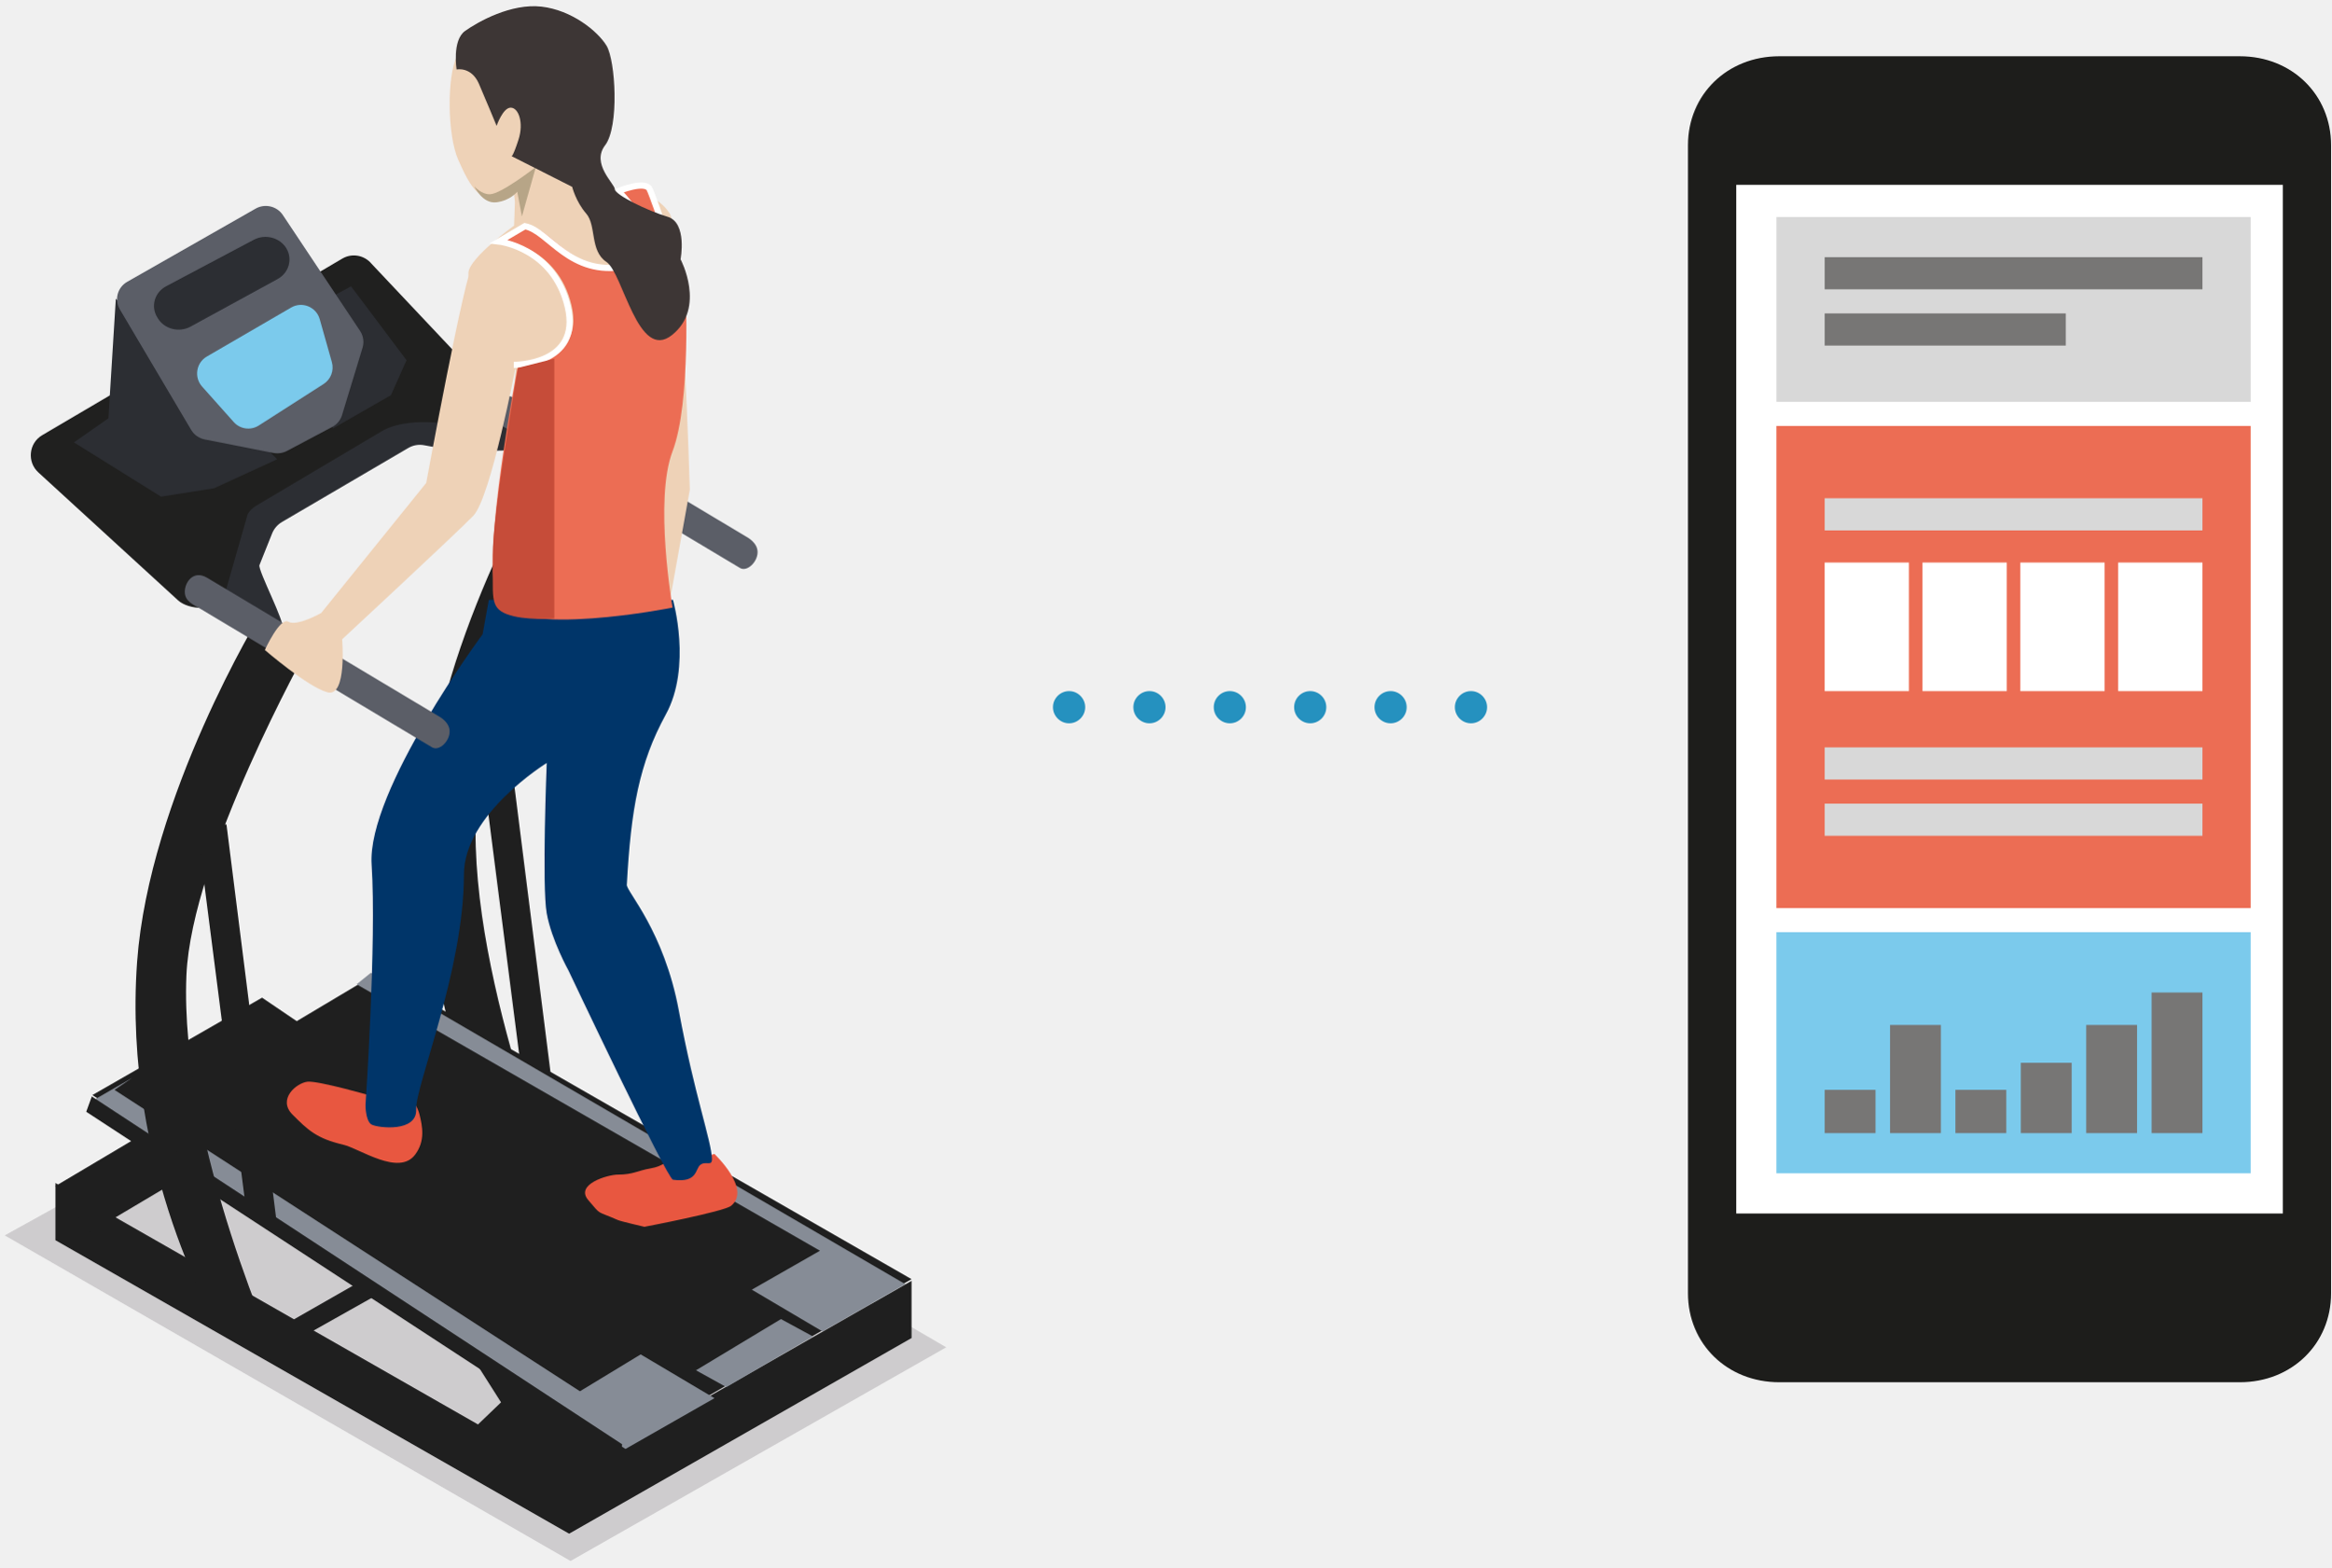
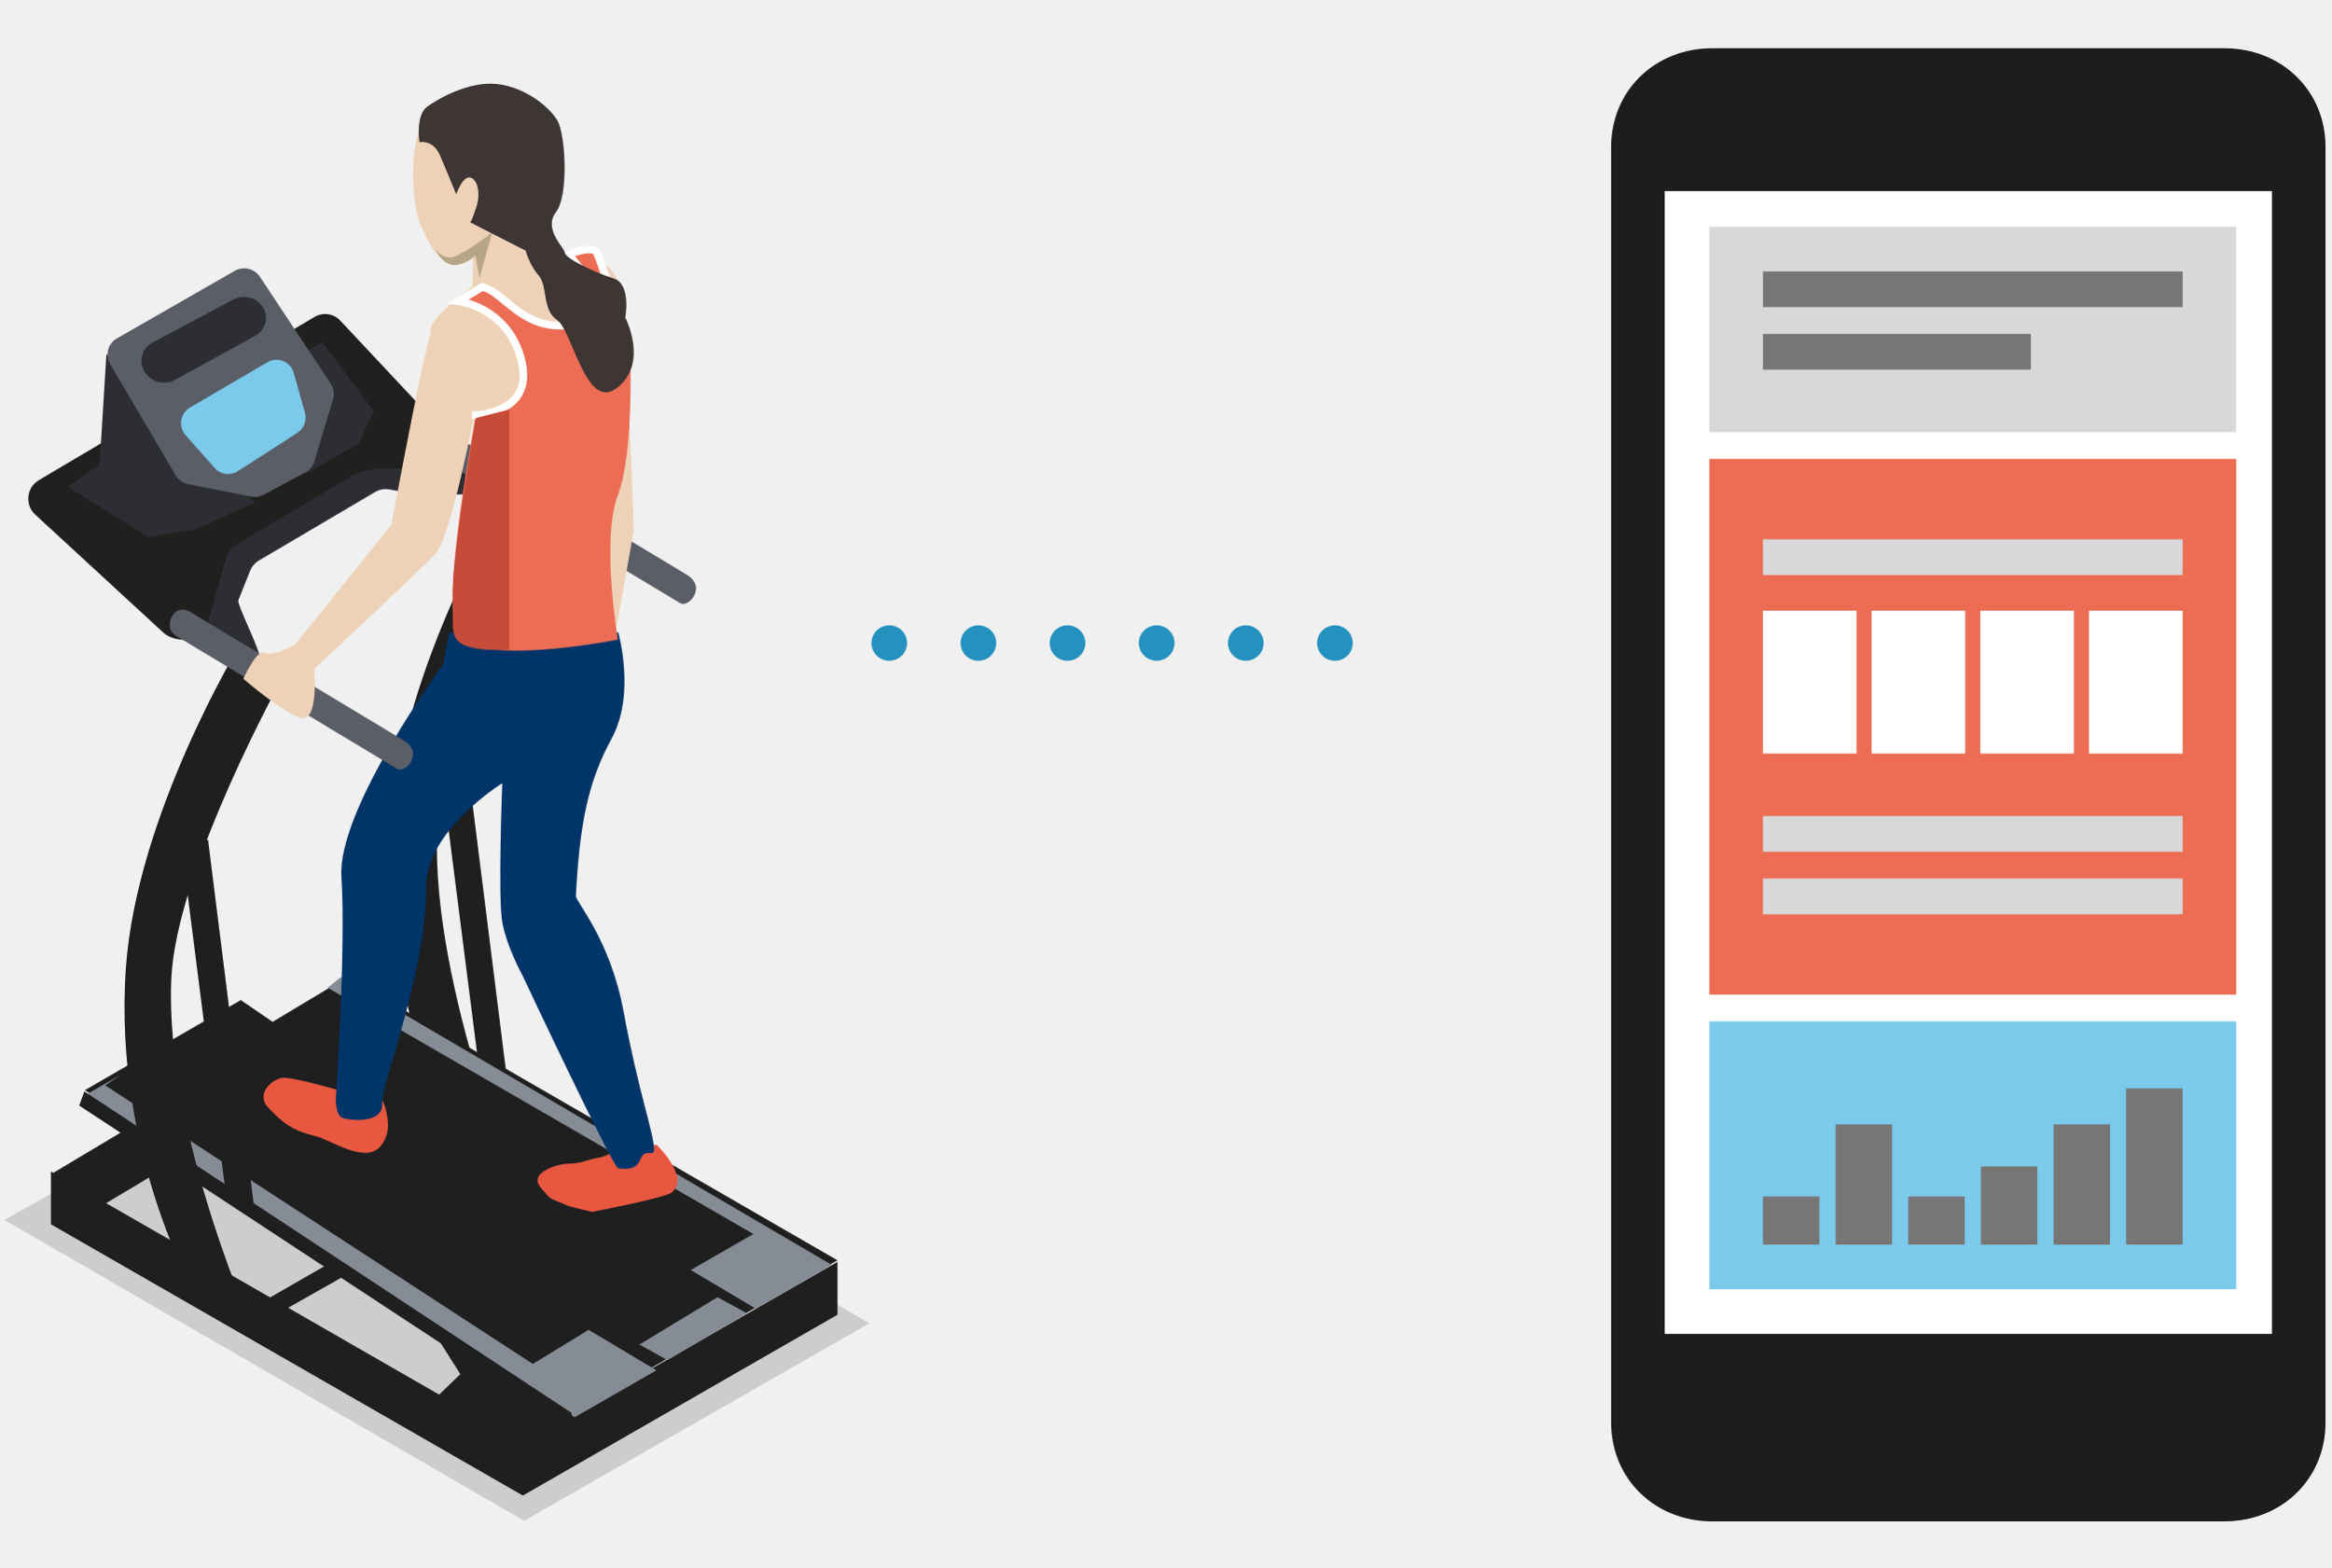
<svg xmlns="http://www.w3.org/2000/svg" width="290" height="195" viewBox="0 0 290 195">
-   <g fill="none" fill-rule="evenodd">
-     <polygon fill="#DBD9DB" points="117.717 167.653 48.373 127.253 .588 153.727 70.977 194.241" style="mix-blend-mode:multiply" />
-     <g transform="translate(3.831)">
-       <g transform="translate(0 25)">
-         <polyline fill="#1F1F1F" points="26.753 142.593 62.422 122.211 65.065 123.755 29.508 143.758 26.753 142.593" />
-         <polyline fill="#1F1F1F" points="65.13 112.207 61.109 108.943 55.169 62.622 58.82 62.188 65.13 112.207" />
-         <path fill="#2C2E33" d="M31.246,53.047 C31.782,52.721 28.21,45.903 28.445,45.315 L30.016,41.386 C30.258,40.783 30.69,40.278 31.246,39.952 L46.961,30.741 C47.552,30.396 48.244,30.273 48.915,30.396 L52.323,31.019 C53.043,31.151 62.563,31.144 63.177,30.741 L59.271,27.778 C60.996,26.647 57.791,25.856 56.104,24.667 L51.121,21.156 C50.204,20.509 49.001,20.458 48.034,21.025 L18.299,38.452 C16.941,39.248 16.459,41.001 17.214,42.397 L20.021,47.586 C20.808,49.042 22.63,49.542 24.033,48.688 L31.246,53.047 Z" />
-         <path fill="#1F1F1F" d="M67.068,126.828 C67.068,126.828 54.485,97.442 55.37,76.369 C55.992,61.567 70.494,35.605 70.494,35.605 L64.61,31.406 C64.61,31.406 50.736,54.112 49.237,74.674 C47.36,100.415 59.468,122.398 59.468,122.398 L67.068,126.828" />
-         <polygon fill="#1F1F1F" points="74.122 154.531 7.662 111.265 28.771 99.143 33.082 102.068 43.183 96.047 109.571 134.173" />
-         <polygon fill="#1F1F1F" points="58.5 149.5 55.634 152.251 3.065 122.211 3.065 129.326 66.969 165.844 109.571 141.499 109.571 134.384 74.069 154.671 52.768 140.469" />
-         <polyline fill="#1F1F1F" points="3.065 122.59 14.064 116.055 20.688 120.452 7.366 128.367 3.065 122.59" />
-         <polyline fill="#868C96" points="10.415 110.624 68.316 148.123 75.873 143.535 85.052 148.983 73.983 155.301 7.662 111.977 12.606 109.129" />
-         <polygon fill="#868C96" points="108.805 134.8 98.496 140.68 89.698 135.481 98.177 130.635 40.534 97.48 42.309 96.047" />
-         <polyline fill="#868C96" points="82.753 145.512 93.324 139.141 97.312 141.305 86.53 147.605 82.753 145.512" />
-         <path fill="#1F1F1F" d="M31.055,144.836 C31.055,144.836 18.472,117.45 19.357,96.377 C19.978,81.575 34.481,55.613 34.481,55.613 L28.597,51.414 C28.597,51.414 14.722,74.12 13.224,94.682 C11.347,120.424 23.455,140.407 23.455,140.407" />
-         <path fill="#20201F" d="M18.316,49.698 L0.938,33.781 C-0.493,32.471 -0.251,30.134 1.418,29.152 L38.755,7.174 C39.958,6.465 41.493,6.737 42.386,7.817 L59.469,25.938 C61.178,28.005 54.849,28.143 57.542,28.771 L53.238,27.992 C47.248,26.768 44.318,28.265 43.73,28.614 L28.005,37.944 C27.58,38.197 27.225,38.557 26.978,38.989 L23.98,49.47 C23.069,51.062 19.665,50.933 18.316,49.698" />
-         <polyline fill="#2C2E33" points="10.578 12.168 9.653 27.044 5.364 30.044 16.193 36.793 22.801 35.751 30.649 32.145 10.578 12.168" />
-         <polyline fill="#2C2E33" points="37.922 11.658 39.838 10.629 46.74 19.819 44.798 24.173 37.545 28.328 37.922 11.658" />
-         <path fill="#5B5E67" d="M30.175,31.358 L21.64,29.679 C20.929,29.539 20.312,29.105 19.946,28.487 L11.074,13.493 C10.365,12.295 10.778,10.756 11.996,10.063 L27.966,0.961 C29.129,0.298 30.615,0.645 31.352,1.753 L40.96,16.175 C41.372,16.793 41.485,17.561 41.269,18.271 L38.719,26.643 C38.526,27.28 38.084,27.814 37.491,28.128 L31.87,31.108 C31.351,31.383 30.752,31.472 30.175,31.358" />
-         <path fill="#7BCAEC" d="M21.308,23.099 L25.246,27.516 C26.039,28.406 27.358,28.588 28.36,27.946 L36.423,22.782 C37.327,22.203 37.746,21.097 37.453,20.06 L35.941,14.711 C35.508,13.182 33.758,12.471 32.388,13.267 L21.9,19.362 C20.567,20.137 20.28,21.946 21.308,23.099" />
-         <path fill="#2C2E33" d="M15.715,14.457 L15.795,14.59 C16.613,15.95 18.447,16.42 19.88,15.637 L30.693,9.727 C32.12,8.947 32.606,7.22 31.777,5.874 C30.958,4.544 29.16,4.08 27.74,4.834 L16.847,10.61 C15.406,11.374 14.898,13.1 15.715,14.457" />
-         <polyline fill="#1F1F1F" points="30.649 127.598 26.629 124.334 20.688 78.012 24.34 77.578 30.649 127.598" />
-         <polyline fill="#1F1F1F" points="73.437 156.84 6.896 113.344 7.589 111.438 73.558 154.712 73.437 156.84" />
-       </g>
-       <g transform="translate(19)">
-         <path fill="#E85740" d="M60.259 144.363C60.259 144.363 59.706 145.114 58.102 145.388 56.497 145.662 55.933 146.166 54.043 146.166 52.783 146.166 48.656 147.365 50.356 149.34 52.057 151.316 51.229 150.584 54.043 151.82 54.389 151.973 57.336 152.659 57.336 152.659 57.336 152.659 67.224 150.775 68.121 150.044 70.685 147.955 66.045 143.591 66.045 143.591L60.259 145.381M15.403 134.604C14.046 134.766 11.647 136.779 13.562 138.7 15.478 140.622 16.555 141.66 19.849 142.436 21.934 142.927 26.776 146.382 28.803 143.687 30.098 141.965 29.712 140.141 29.36 138.7 29.146 137.825 28.449 136.418 27.526 136.445L23.655 136.445C23.655 136.445 16.76 134.442 15.403 134.604z" />
-         <path fill="#003569" d="M23.398,107.576 C24.029,117.175 22.635,137.524 22.635,137.524 C22.635,137.524 22.635,139.518 23.398,139.934 C24.162,140.35 29.068,140.95 28.942,138.038 C28.815,135.125 34.88,120.762 34.88,108.815 C34.88,101.283 45.182,94.943 45.182,94.943 C45.182,94.943 44.569,110.305 45.182,113.66 C45.794,117.014 47.888,120.762 47.888,120.762 C47.888,120.762 60.155,146.694 60.885,146.797 C63.998,147.219 63.62,145.467 64.287,144.954 C64.986,144.416 65.758,145.186 65.736,144.22 C65.686,141.983 63.58,136.352 61.627,125.804 C59.779,115.818 55.102,110.942 55.146,110.108 C55.65,100.718 56.7,94.922 59.988,88.927 C63.277,82.932 60.885,74.645 60.885,74.645 L37.978,74.645 L37.21,78.918 C37.21,78.918 22.793,98.369 23.398,107.576 Z" />
-         <path fill="#5B5E67" d="M69.216 70.67L40.461 53.47C39.55 52.925 38.468 52.526 38.468 51.325 38.468 50.125 39.55 48.561 41.25 49.578L70.005 66.777C70.126 66.85 71.416 67.508 71.416 68.708 71.416 69.909 70.126 71.214 69.216 70.67M30.904 92.986L2.148 75.786C1.238 75.242.156 74.841.156 73.641.156 72.441 1.238 70.878 2.938 71.894L31.694 89.094C31.814 89.166 33.104 89.824 33.104 91.025 33.104 92.225 31.814 93.53 30.904 92.986" />
-         <path fill="#EED2B7" d="M13.046,77.367 C14.1,77.983 17.122,76.279 17.122,76.279 L30.19,60.089 C30.19,60.089 35.053,33.617 36.038,32.761 C37.023,31.905 42.737,28.19 42.737,28.19 L55.883,23.855 C55.883,23.855 58.857,24.057 60.455,26.524 C62.052,28.99 62.987,60.933 62.987,60.933 L60.455,74.998 L38.811,74.998 L41.386,45.309 C41.386,45.309 38.238,61.936 36.038,64.192 C33.839,66.449 19.733,79.55 19.733,79.55 C19.733,79.55 20.356,86.789 17.915,86.147 C15.473,85.506 10.117,80.88 10.117,80.88 C10.117,80.88 11.993,76.75 13.046,77.367 Z" />
-         <path fill="#EED2B7" d="M35.549,3.848 C35.549,3.848 35.191,4.666 33.984,7.064 C32.776,9.462 32.781,16.782 34.188,19.919 C35.595,23.057 37.108,26.374 40.799,23.591 C41.106,23.359 41.226,25.149 41.226,25.149 L41.122,28.074 C41.122,28.074 35.62,32.011 35.443,33.909 C35.283,35.618 40.491,47.157 42.917,46.938 C45.342,46.72 51.1,35.867 50.447,33.299 C49.793,30.732 51.494,26.822 51.494,26.822 L48.658,12.699 L44.168,7.035 L35.549,3.848" />
-         <path fill="#B7A587" d="M43.831,20.777 C43.831,20.777 39.534,24.13 38.119,24.173 C37.075,24.206 36.169,23.186 36.169,23.186 C36.169,23.186 37.163,25.376 38.901,25.174 C40.638,24.972 41.513,23.858 41.513,23.858 L42.093,26.934 L43.831,20.777" />
-         <path fill="#EC6D54" d="M55.359,33.035 C62.247,31.762 54.469,23.763 54.469,23.763 C54.469,23.763 57.706,22.431 58.268,23.504 C58.829,24.577 62.456,35.55 62.456,35.55 C62.456,35.55 63.163,50.088 60.838,56.146 C58.513,62.204 60.838,75.609 60.838,75.609 C60.838,75.609 41.334,79.48 39.07,74.708 C36.805,69.937 41.661,45.134 41.661,45.134 C41.661,45.134 49.987,45.211 48.262,37.968 C46.536,30.725 39.838,29.963 39.838,29.963 L43.02,28.081 C45.999,28.657 48.471,34.308 55.359,33.035 Z" />
-         <path stroke="#FFFFFF" stroke-width=".768" d="M41.086,45.402 C41.086,45.402 49.548,45.481 47.795,38.149 C46.041,30.818 39.234,30.047 39.234,30.047 L42.468,28.142 C45.495,28.725 48.007,34.444 55.008,33.156 C62.008,31.868 54.103,23.771 54.103,23.771 C54.103,23.771 57.392,22.423 57.964,23.509 C58.534,24.595 62.221,35.702 62.221,35.702" />
-         <path fill="#3D3635" d="M52.629,5.694 C51.516,3.855 48.266,1.244 44.511,0.821 C40.755,0.398 36.649,2.697 35.02,3.858 C33.393,5.019 33.969,8.645 33.969,8.645 C33.969,8.645 35.785,8.25 36.733,10.395 C37.305,11.688 38.947,15.662 38.947,15.662 C38.947,15.662 39.716,13.418 40.687,13.393 C41.657,13.369 42.36,15.248 41.67,17.376 C40.981,19.504 40.814,19.43 40.814,19.43 L48.348,23.25 C48.348,23.25 48.79,25.072 50.088,26.567 C51.386,28.063 50.526,31.208 52.604,32.586 C54.682,33.963 56.528,45.083 60.779,41.68 C65.031,38.277 61.834,32.262 61.834,32.262 C61.834,32.262 62.701,27.708 60.215,26.967 C57.728,26.227 53.687,24.25 53.655,23.544 C53.623,22.84 50.68,20.378 52.448,18.073 C54.217,15.768 53.741,7.533 52.629,5.694" />
-         <path fill="#C64C39" d="M46.13,44.633 L41.613,45.77 C41.613,45.77 38.404,64.031 38.477,69.09 C38.549,74.149 38.014,75.56 40.198,76.412 C42.383,77.262 46.13,76.965 46.13,76.965" />
+   <g fill="none" fill-rule="evenodd" transform="translate(0 6)">
+     <g transform="translate(0 4.41)">
+       <polygon fill="#DBD9DB" points="108.153 154.254 44.443 116.912 .54 141.382 65.21 178.83" style="mix-blend-mode:multiply" />
+       <g transform="translate(3.52)">
+         <g transform="translate(0 22.398)">
+           <polyline fill="#1F1F1F" points="24.58 131.8 57.351 112.961 59.779 114.388 27.111 132.877 24.58 131.8" />
+           <polyline fill="#1F1F1F" points="59.838 103.714 56.144 100.697 50.687 57.882 54.041 57.481 59.838 103.714" />
+           <path fill="#2C2E33" d="M28.707,49.032 C29.2,48.73 25.918,42.429 26.134,41.885 L27.577,38.254 C27.799,37.696 28.197,37.229 28.707,36.928 L43.145,28.415 C43.688,28.095 44.324,27.982 44.94,28.095 L48.072,28.671 C48.733,28.793 57.48,28.787 58.044,28.415 L54.456,25.675 C56.04,24.63 53.096,23.899 51.546,22.8 L46.968,19.555 C46.125,18.957 45.02,18.91 44.132,19.434 L16.813,35.542 C15.564,36.278 15.121,37.898 15.815,39.188 L18.394,43.984 C19.117,45.33 20.791,45.792 22.081,45.003 L28.707,49.032 Z" />
+           <path fill="#1F1F1F" d="M61.619,117.229 C61.619,117.229 50.058,90.067 50.871,70.589 C51.443,56.907 64.766,32.91 64.766,32.91 L59.361,29.029 C59.361,29.029 46.614,50.016 45.236,69.022 C43.512,92.815 54.637,113.134 54.637,113.134 L61.619,117.229" />
+           <polygon fill="#1F1F1F" points="68.1 142.835 7.04 102.843 26.433 91.639 30.394 94.342 39.674 88.777 100.669 124.018" />
+           <polygon fill="#1F1F1F" points="53.747 138.185 51.114 140.728 2.816 112.961 2.816 119.538 61.528 153.291 100.669 130.789 100.669 124.213 68.051 142.965 48.481 129.837" />
+           <polyline fill="#1F1F1F" points="2.816 113.311 12.922 107.271 19.007 111.335 6.767 118.651 2.816 113.311" />
+           <polyline fill="#868C96" points="9.569 102.251 62.766 136.912 69.709 132.671 78.142 137.707 67.972 143.546 7.04 103.502 11.582 100.869" />
+           <polygon fill="#868C96" points="99.965 124.597 90.494 130.032 82.41 125.227 90.201 120.747 37.241 90.102 38.871 88.777" />
+           <polyline fill="#868C96" points="76.03 134.498 85.741 128.609 89.405 130.61 79.5 136.434 76.03 134.498" />
+           <path fill="#1F1F1F" d="M28.532,133.874 C28.532,133.874 16.971,108.561 17.784,89.083 C18.355,75.401 31.679,51.404 31.679,51.404 L26.274,47.523 C26.274,47.523 13.526,68.51 12.149,87.515 C10.425,111.309 21.549,129.78 21.549,129.78" />
+           <path fill="#20201F" d="M16.828,45.936 L0.861,31.224 C-0.453,30.013 -0.23,27.853 1.303,26.945 L35.606,6.631 C36.712,5.976 38.122,6.227 38.942,7.226 L54.637,23.975 C56.207,25.886 50.393,26.013 52.867,26.593 L48.913,25.873 C43.409,24.742 40.717,26.125 40.177,26.448 L25.73,35.072 C25.339,35.306 25.013,35.639 24.787,36.038 L22.031,45.725 C21.195,47.198 18.068,47.078 16.828,45.936" />
+           <polyline fill="#2C2E33" points="9.718 11.247 8.869 24.997 4.928 27.77 14.877 34.008 20.949 33.045 28.159 29.712 9.718 11.247" />
+           <polyline fill="#2C2E33" points="34.841 10.776 36.601 9.824 42.943 18.319 41.158 22.343 34.495 26.184 34.841 10.776" />
+           <path fill="#5B5E67" d="M27.723,28.984 L19.882,27.433 C19.228,27.303 18.661,26.902 18.325,26.331 L10.174,12.472 C9.523,11.365 9.903,9.942 11.021,9.301 L25.694,0.888 C26.762,0.275 28.127,0.596 28.805,1.62 L37.632,14.95 C38.011,15.522 38.115,16.232 37.916,16.888 L35.574,24.627 C35.396,25.215 34.989,25.708 34.445,25.999 L29.281,28.754 C28.804,29.008 28.253,29.09 27.723,28.984" />
+           <path fill="#7BCAEC" d="M19.577,21.351 L23.195,25.434 C23.924,26.256 25.135,26.424 26.056,25.831 L33.463,21.058 C34.294,20.523 34.679,19.5 34.41,18.542 L33.02,13.598 C32.623,12.184 31.015,11.527 29.757,12.262 L20.121,17.896 C18.896,18.612 18.632,20.285 19.577,21.351" />
+           <path fill="#2C2E33" d="M14.438,13.363 L14.512,13.486 C15.263,14.743 16.948,15.177 18.265,14.453 L28.199,8.991 C29.511,8.27 29.957,6.674 29.195,5.429 C28.443,4.2 26.791,3.771 25.487,4.468 L15.479,9.807 C14.154,10.513 13.688,12.108 14.438,13.363" />
+           <polyline fill="#1F1F1F" points="28.159 117.94 24.466 114.923 19.007 72.108 22.363 71.706 28.159 117.94" />
+           <polyline fill="#1F1F1F" points="67.47 144.969 6.336 104.766 6.972 103.003 67.582 143.003 67.47 144.969" />
+         </g>
+         <g transform="translate(17.456)">
+           <path fill="#E85740" d="M55.363 132.727C55.363 132.727 54.856 133.421 53.381 133.675 51.907 133.928 51.388 134.393 49.652 134.393 48.495 134.393 44.703 135.502 46.265 137.327 47.828 139.153 47.066 138.477 49.652 139.62 49.97 139.76 52.678 140.395 52.678 140.395 52.678 140.395 61.762 138.654 62.586 137.978 64.942 136.047 60.679 132.014 60.679 132.014L55.363 133.668M14.151 123.707C12.904 123.856 10.7 125.717 12.46 127.493 14.22 129.269 15.21 130.228 18.237 130.945 20.152 131.4 24.6 134.593 26.463 132.102 27.652 130.51 27.298 128.824 26.974 127.493 26.778 126.684 26.137 125.383 25.29 125.408L21.734 125.408C21.734 125.408 15.398 123.557 14.151 123.707z" />
+           <path fill="#003569" d="M21.497,98.724 C22.077,107.597 20.796,126.405 20.796,126.405 C20.796,126.405 20.796,128.248 21.497,128.633 C22.199,129.017 26.707,129.572 26.59,126.88 C26.474,124.188 32.046,110.912 32.046,99.87 C32.046,92.908 41.511,87.048 41.511,87.048 C41.511,87.048 40.948,101.247 41.511,104.347 C42.073,107.448 43.997,110.912 43.997,110.912 C43.997,110.912 55.267,134.882 55.938,134.977 C58.798,135.367 58.451,133.747 59.064,133.273 C59.706,132.776 60.415,133.487 60.395,132.594 C60.349,130.527 58.415,125.323 56.62,115.573 C54.922,106.342 50.625,101.835 50.666,101.064 C51.128,92.385 52.093,87.028 55.115,81.487 C58.136,75.945 55.938,68.285 55.938,68.285 L34.892,68.285 L34.187,72.235 C34.187,72.235 20.941,90.214 21.497,98.724 Z" />
+           <path fill="#5B5E67" d="M63.592 64.611L37.173 48.713C36.337 48.21 35.342 47.84 35.342 46.731 35.342 45.621 36.337 44.176 37.899 45.116L64.318 61.014C64.428 61.08 65.613 61.689 65.613 62.798 65.613 63.908 64.428 65.114 63.592 64.611M28.393 85.239L1.974 69.34C1.138 68.837.143 68.467.143 67.358.143 66.249 1.138 64.803 2.699 65.743L29.119 81.641C29.229 81.708 30.414 82.316 30.414 83.426 30.414 84.535 29.229 85.742 28.393 85.239" />
+           <path fill="#EED2B7" d="M11.986,70.801 C12.954,71.371 15.731,69.796 15.731,69.796 L27.737,54.832 C27.737,54.832 32.205,30.363 33.11,29.572 C34.015,28.781 39.265,25.347 39.265,25.347 L51.343,21.34 C51.343,21.34 54.075,21.527 55.543,23.807 C57.01,26.086 57.87,55.611 57.87,55.611 L55.543,68.612 L35.658,68.612 L38.023,41.17 C38.023,41.17 35.131,56.539 33.11,58.624 C31.09,60.71 18.129,72.819 18.129,72.819 C18.129,72.819 18.702,79.51 16.459,78.917 C14.216,78.324 9.295,74.049 9.295,74.049 C9.295,74.049 11.019,70.231 11.986,70.801 Z" />
+           <path fill="#EED2B7" d="M32.661,2.847 C32.661,2.847 32.331,3.603 31.222,5.819 C30.114,8.036 30.117,14.802 31.411,17.702 C32.703,20.602 34.094,23.669 37.485,21.095 C37.766,20.882 37.876,22.536 37.876,22.536 L37.781,25.24 C37.781,25.24 32.726,28.878 32.563,30.633 C32.417,32.213 37.201,42.878 39.43,42.676 C41.658,42.475 46.949,32.443 46.348,30.069 C45.747,27.696 47.31,24.082 47.31,24.082 L44.705,11.028 L40.58,5.793 L32.661,2.847" />
+           <path fill="#B7A587" d="M40.27,18.495 C40.27,18.495 36.322,21.594 35.022,21.634 C34.063,21.664 33.23,20.721 33.23,20.721 C33.23,20.721 34.144,22.746 35.74,22.559 C37.336,22.372 38.141,21.342 38.141,21.342 L38.673,24.185 L40.27,18.495" />
+           <path fill="#EC6D54" d="M50.861,29.825 C57.19,28.648 50.044,21.255 50.044,21.255 C50.044,21.255 53.017,20.023 53.534,21.015 C54.05,22.007 57.382,32.15 57.382,32.15 C57.382,32.15 58.032,45.588 55.895,51.187 C53.759,56.786 55.895,69.177 55.895,69.177 C55.895,69.177 37.976,72.754 35.895,68.344 C33.814,63.934 38.276,41.008 38.276,41.008 C38.276,41.008 45.926,41.08 44.341,34.385 C42.755,27.69 36.601,26.985 36.601,26.985 L39.525,25.246 C42.262,25.778 44.533,31.001 50.861,29.825 Z" />
+           <path stroke="#FFFFFF" stroke-width=".952" d="M37.748,41.256 C37.748,41.256 45.522,41.329 43.912,34.552 C42.301,27.776 36.046,27.063 36.046,27.063 L39.018,25.302 C41.799,25.841 44.107,31.128 50.538,29.937 C56.97,28.746 49.707,21.262 49.707,21.262 C49.707,21.262 52.729,20.016 53.254,21.02 C53.778,22.024 57.166,32.29 57.166,32.29" />
+           <path fill="#3D3635" d="M48.353,4.554 C47.33,2.854 44.344,0.44 40.894,0.049 C37.444,-0.342 33.671,1.783 32.175,2.856 C30.68,3.929 31.209,7.281 31.209,7.281 C31.209,7.281 32.878,6.916 33.749,8.898 C34.275,10.094 35.782,13.767 35.782,13.767 C35.782,13.767 36.489,11.693 37.381,11.67 C38.273,11.647 38.918,13.384 38.285,15.351 C37.651,17.318 37.498,17.249 37.498,17.249 L44.42,20.781 C44.42,20.781 44.826,22.464 46.019,23.847 C47.211,25.229 46.421,28.136 48.33,29.41 C50.239,30.683 51.935,40.961 55.841,37.816 C59.747,34.671 56.81,29.111 56.81,29.111 C56.81,29.111 57.607,24.901 55.323,24.217 C53.038,23.532 49.325,21.705 49.295,21.053 C49.266,20.401 46.562,18.126 48.187,15.995 C49.812,13.865 49.375,6.253 48.353,4.554" />
+           <path fill="#C64C39" d="M42.382,40.545 L38.232,41.596 C38.232,41.596 35.284,58.475 35.351,63.151 C35.417,67.828 34.925,69.132 36.932,69.919 C38.939,70.705 42.382,70.43 42.382,70.43" />
+         </g>
      </g>
    </g>
-     <path fill="#2591BF" d="M133,90 C131.895,90 131,89.105 131,88 C131,86.895 131.895,86 133,86 C134.105,86 135,86.895 135,88 C135,89.105 134.105,90 133,90 Z M143,90 C141.895,90 141,89.105 141,88 C141,86.895 141.895,86 143,86 C144.105,86 145,86.895 145,88 C145,89.105 144.105,90 143,90 Z M153,90 C151.895,90 151,89.105 151,88 C151,86.895 151.895,86 153,86 C154.105,86 155,86.895 155,88 C155,89.105 154.105,90 153,90 Z M163,90 C161.895,90 161,89.105 161,88 C161,86.895 161.895,86 163,86 C164.105,86 165,86.895 165,88 C165,89.105 164.105,90 163,90 Z M173,90 C171.895,90 171,89.105 171,88 C171,86.895 171.895,86 173,86 C174.105,86 175,86.895 175,88 C175,89.105 174.105,90 173,90 Z M183,90 C181.895,90 181,89.105 181,88 C181,86.895 181.895,86 183,86 C184.105,86 185,86.895 185,88 C185,89.105 184.105,90 183,90 Z" />
-     <g transform="translate(210 7)">
-       <path fill="#1D1D1B" d="M68.655,0 L11.345,0 C4.89,0 0,4.769 0,11.064 L0,153.936 C0,160.231 4.89,165 11.345,165 L68.655,165 C75.11,165 80,160.231 80,153.936 L80,11.064 C80,4.769 75.11,0 68.655,0 L68.655,0 Z" />
-       <polygon fill="#FFFFFF" points="6 16 74 16 74 144 6 144" />
-       <g transform="translate(11 20)">
-         <rect width="59" height="23" fill="#D8D8D8" />
-         <rect width="47" height="4" x="6" y="5" fill="#777675" />
-         <rect width="30" height="4" x="6" y="12" fill="#777675" />
+     <path fill="#2591BF" d="M110.631,76.222 C109.406,76.222 108.413,75.235 108.413,74.017 C108.413,72.8 109.406,71.813 110.631,71.813 C111.855,71.813 112.848,72.8 112.848,74.017 C112.848,75.235 111.855,76.222 110.631,76.222 Z M121.719,76.222 C120.495,76.222 119.502,75.235 119.502,74.017 C119.502,72.8 120.495,71.813 121.719,71.813 C122.944,71.813 123.937,72.8 123.937,74.017 C123.937,75.235 122.944,76.222 121.719,76.222 Z M132.808,76.222 C131.583,76.222 130.59,75.235 130.59,74.017 C130.59,72.8 131.583,71.813 132.808,71.813 C134.033,71.813 135.026,72.8 135.026,74.017 C135.026,75.235 134.033,76.222 132.808,76.222 Z M143.897,76.222 C142.672,76.222 141.679,75.235 141.679,74.017 C141.679,72.8 142.672,71.813 143.897,71.813 C145.122,71.813 146.115,72.8 146.115,74.017 C146.115,75.235 145.122,76.222 143.897,76.222 Z M154.986,76.222 C153.761,76.222 152.768,75.235 152.768,74.017 C152.768,72.8 153.761,71.813 154.986,71.813 C156.21,71.813 157.203,72.8 157.203,74.017 C157.203,75.235 156.21,76.222 154.986,76.222 Z M166.074,76.222 C164.85,76.222 163.857,75.235 163.857,74.017 C163.857,72.8 164.85,71.813 166.074,71.813 C167.299,71.813 168.292,72.8 168.292,74.017 C168.292,75.235 167.299,76.222 166.074,76.222 Z" />
+     <g transform="translate(200.438)">
+       <path fill="#1D1D1B" d="M76.27,0 L12.603,0 C5.432,0 0,5.298 0,12.291 L0,171.019 C0,178.013 5.432,183.311 12.603,183.311 L76.27,183.311 C83.441,183.311 88.873,178.013 88.873,171.019 L88.873,12.291 C88.873,5.298 83.441,0 76.27,0 L76.27,0 Z" />
+       <polygon fill="#FFFFFF" points="6.666 17.776 82.208 17.776 82.208 159.98 6.666 159.98" />
+       <g transform="translate(12.22 22.22)">
+         <rect width="65.544" height="25.552" fill="#D8D8D8" />
+         <rect width="52.213" height="4.444" x="6.666" y="5.555" fill="#777675" />
+         <rect width="33.328" height="4.444" x="6.666" y="13.332" fill="#777675" />
      </g>
-       <g transform="translate(11 46)">
-         <rect width="59" height="60" fill="#EC6D54" />
-         <rect width="47" height="4" x="6" y="9" fill="#D8D8D8" />
-         <rect width="47" height="4" x="6" y="40" fill="#D8D8D8" />
-         <rect width="47" height="4" x="6" y="47" fill="#D8D8D8" />
-         <rect width="10.487" height="16" x="6" y="17" fill="#FFFFFF" />
-         <rect width="10.487" height="16" x="30.342" y="17" fill="#FFFFFF" />
-         <rect width="10.487" height="16" x="18.171" y="17" fill="#FFFFFF" />
-         <rect width="10.487" height="16" x="42.513" y="17" fill="#FFFFFF" />
+       <g transform="translate(12.22 51.105)">
+         <rect width="65.544" height="66.658" fill="#EC6D54" />
+         <rect width="52.213" height="4.444" x="6.666" y="9.999" fill="#D8D8D8" />
+         <rect width="52.213" height="4.444" x="6.666" y="44.439" fill="#D8D8D8" />
+         <rect width="52.213" height="4.444" x="6.666" y="52.216" fill="#D8D8D8" />
+         <rect width="11.65" height="17.776" x="6.666" y="18.887" fill="#FFFFFF" />
+         <rect width="11.65" height="17.776" x="33.707" y="18.887" fill="#FFFFFF" />
+         <rect width="11.65" height="17.776" x="20.186" y="18.887" fill="#FFFFFF" />
+         <rect width="11.65" height="17.776" x="47.228" y="18.887" fill="#FFFFFF" />
      </g>
-       <g transform="translate(11 109)">
-         <rect width="59" height="30" fill="#7BCAEC" />
-         <rect width="6.327" height="5.384" x="6" y="19.616" fill="#777675" />
-         <rect width="6.327" height="5.384" x="22.269" y="19.616" fill="#777675" />
-         <rect width="6.327" height="13.46" x="38.538" y="11.54" fill="#777675" />
-         <rect width="6.327" height="13.46" x="14.135" y="11.54" fill="#777675" />
-         <rect width="6.327" height="8.749" x="30.404" y="16.251" fill="#777675" />
-         <rect width="6.327" height="17.498" x="46.673" y="7.502" fill="#777675" />
+       <g transform="translate(12.22 121.096)">
+         <rect width="65.544" height="33.329" fill="#7BCAEC" />
+         <rect width="7.029" height="5.981" x="6.666" y="21.793" fill="#777675" />
+         <rect width="7.029" height="5.981" x="24.739" y="21.793" fill="#777675" />
+         <rect width="7.029" height="14.954" x="42.813" y="12.821" fill="#777675" />
+         <rect width="7.029" height="14.954" x="15.702" y="12.821" fill="#777675" />
+         <rect width="7.029" height="9.72" x="33.776" y="18.055" fill="#777675" />
+         <rect width="7.029" height="19.44" x="51.85" y="8.335" fill="#777675" />
      </g>
    </g>
  </g>
</svg>
